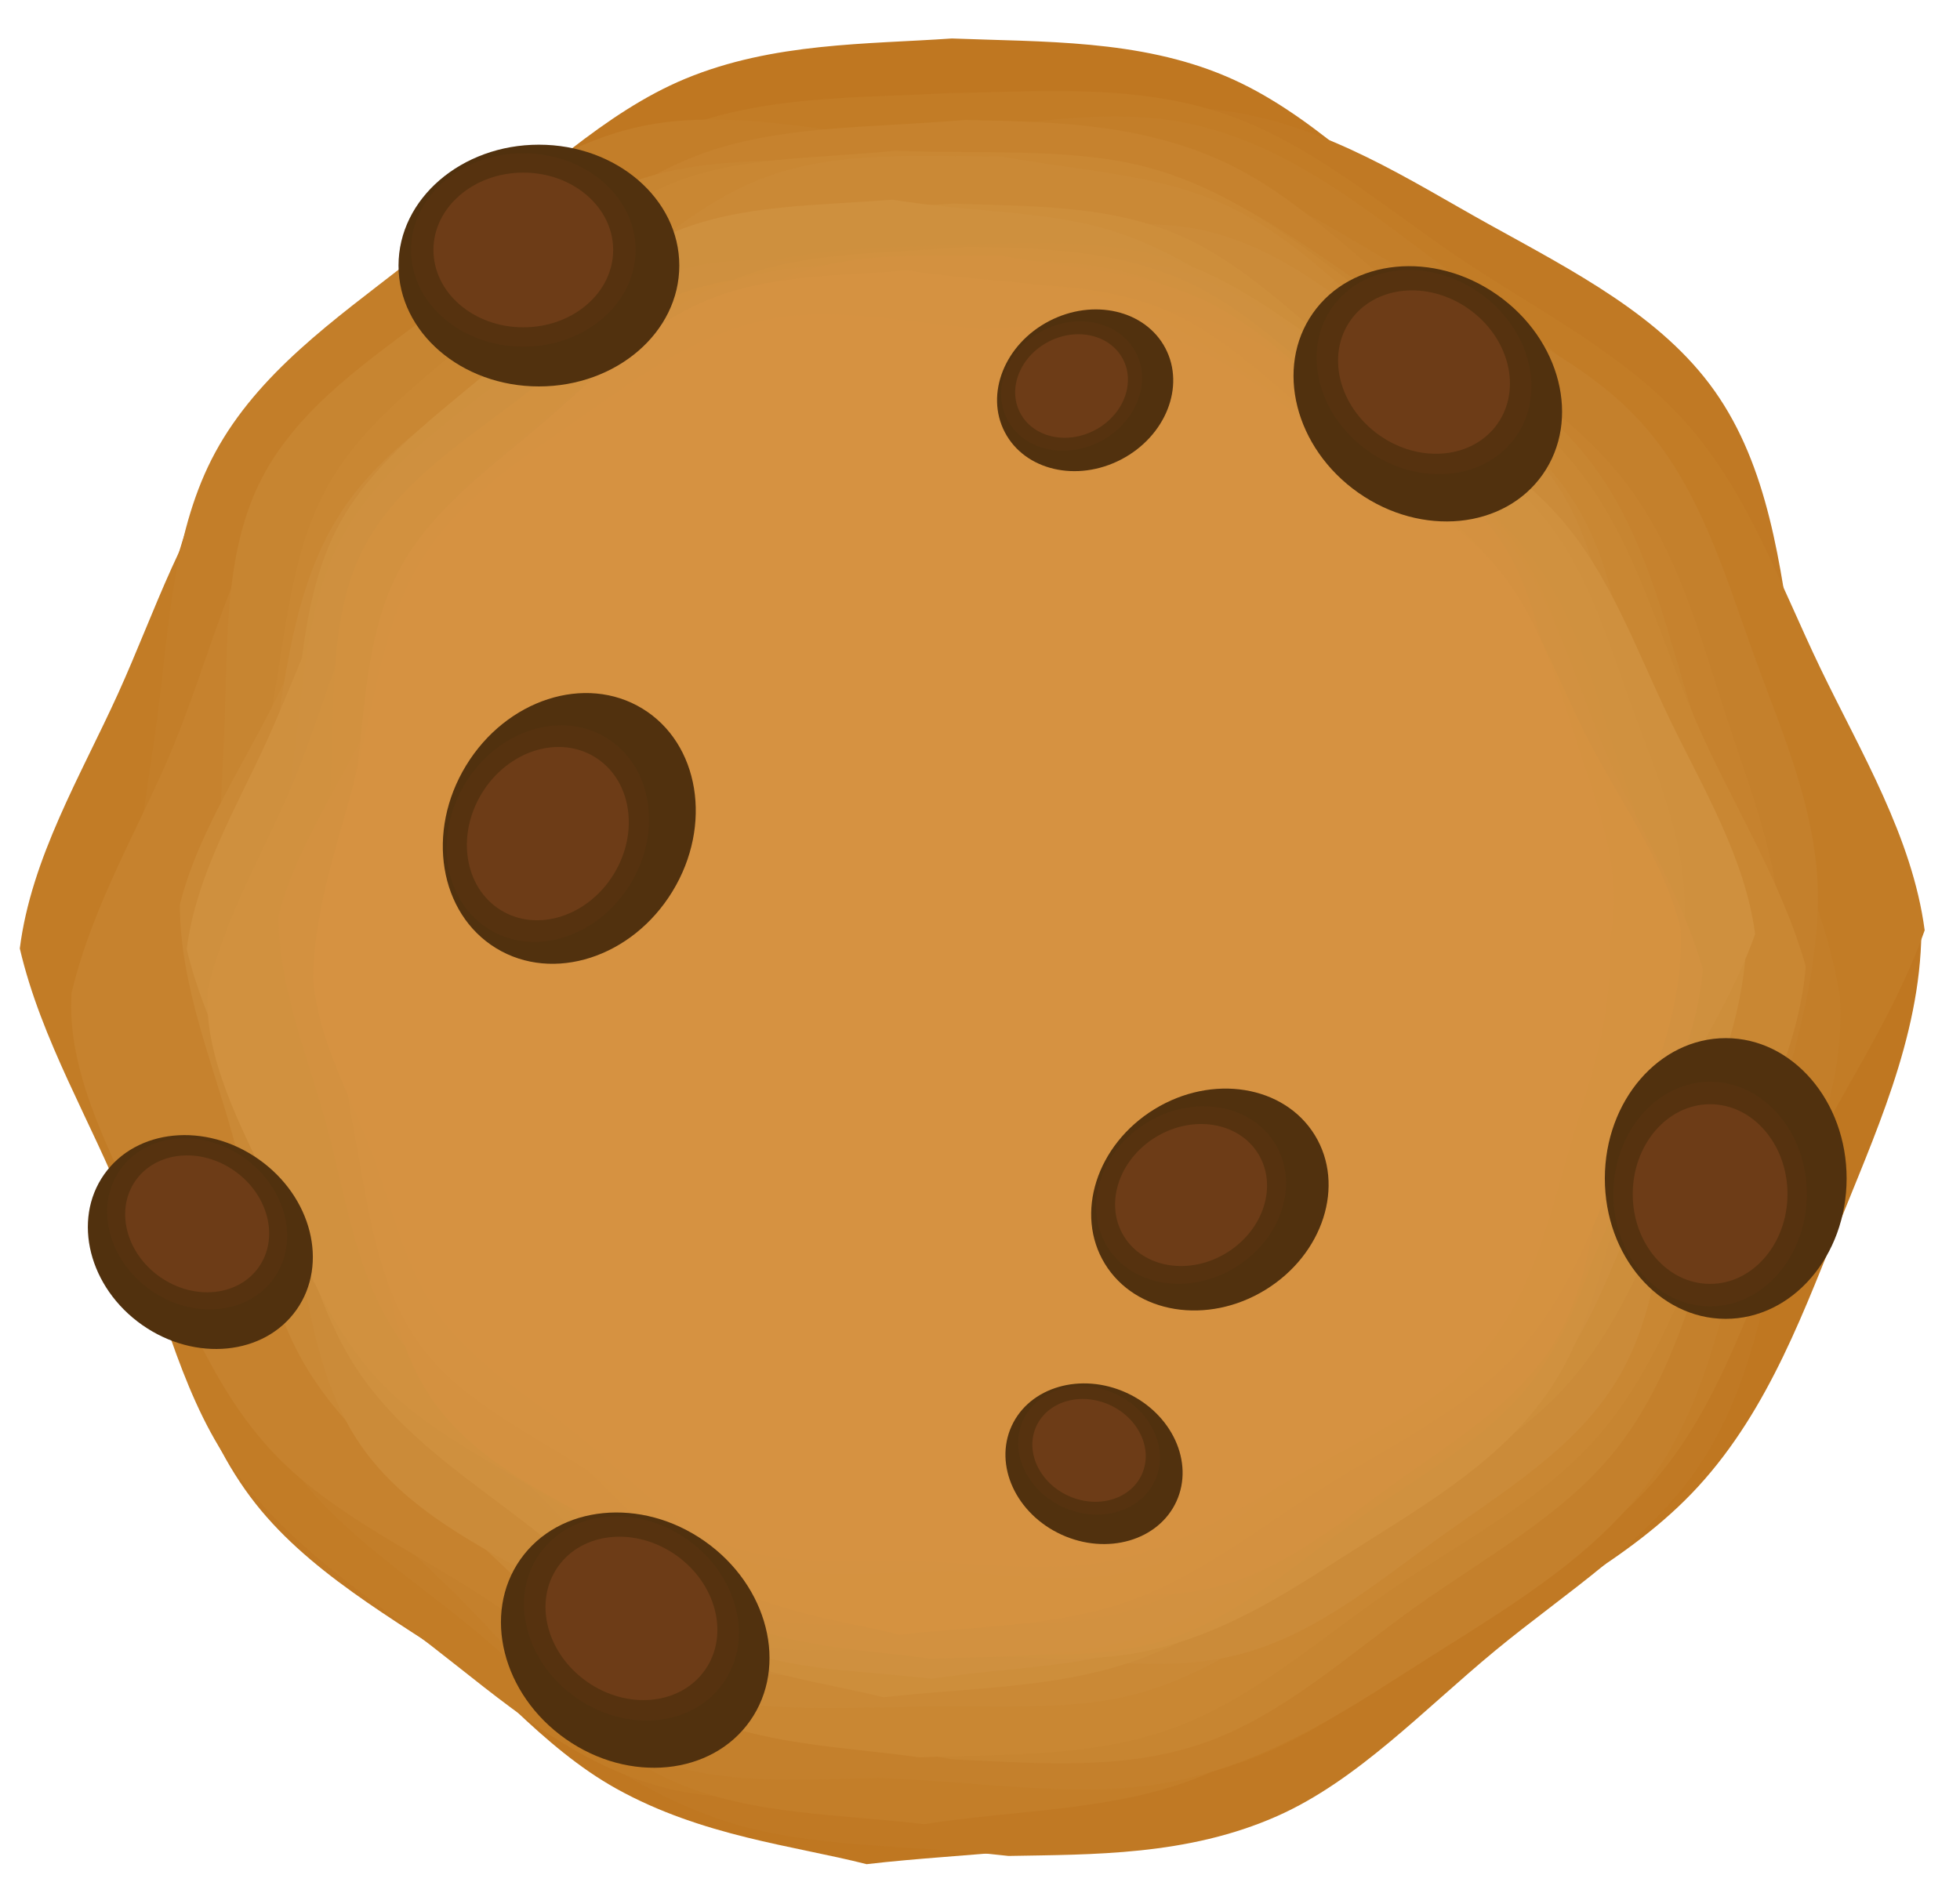
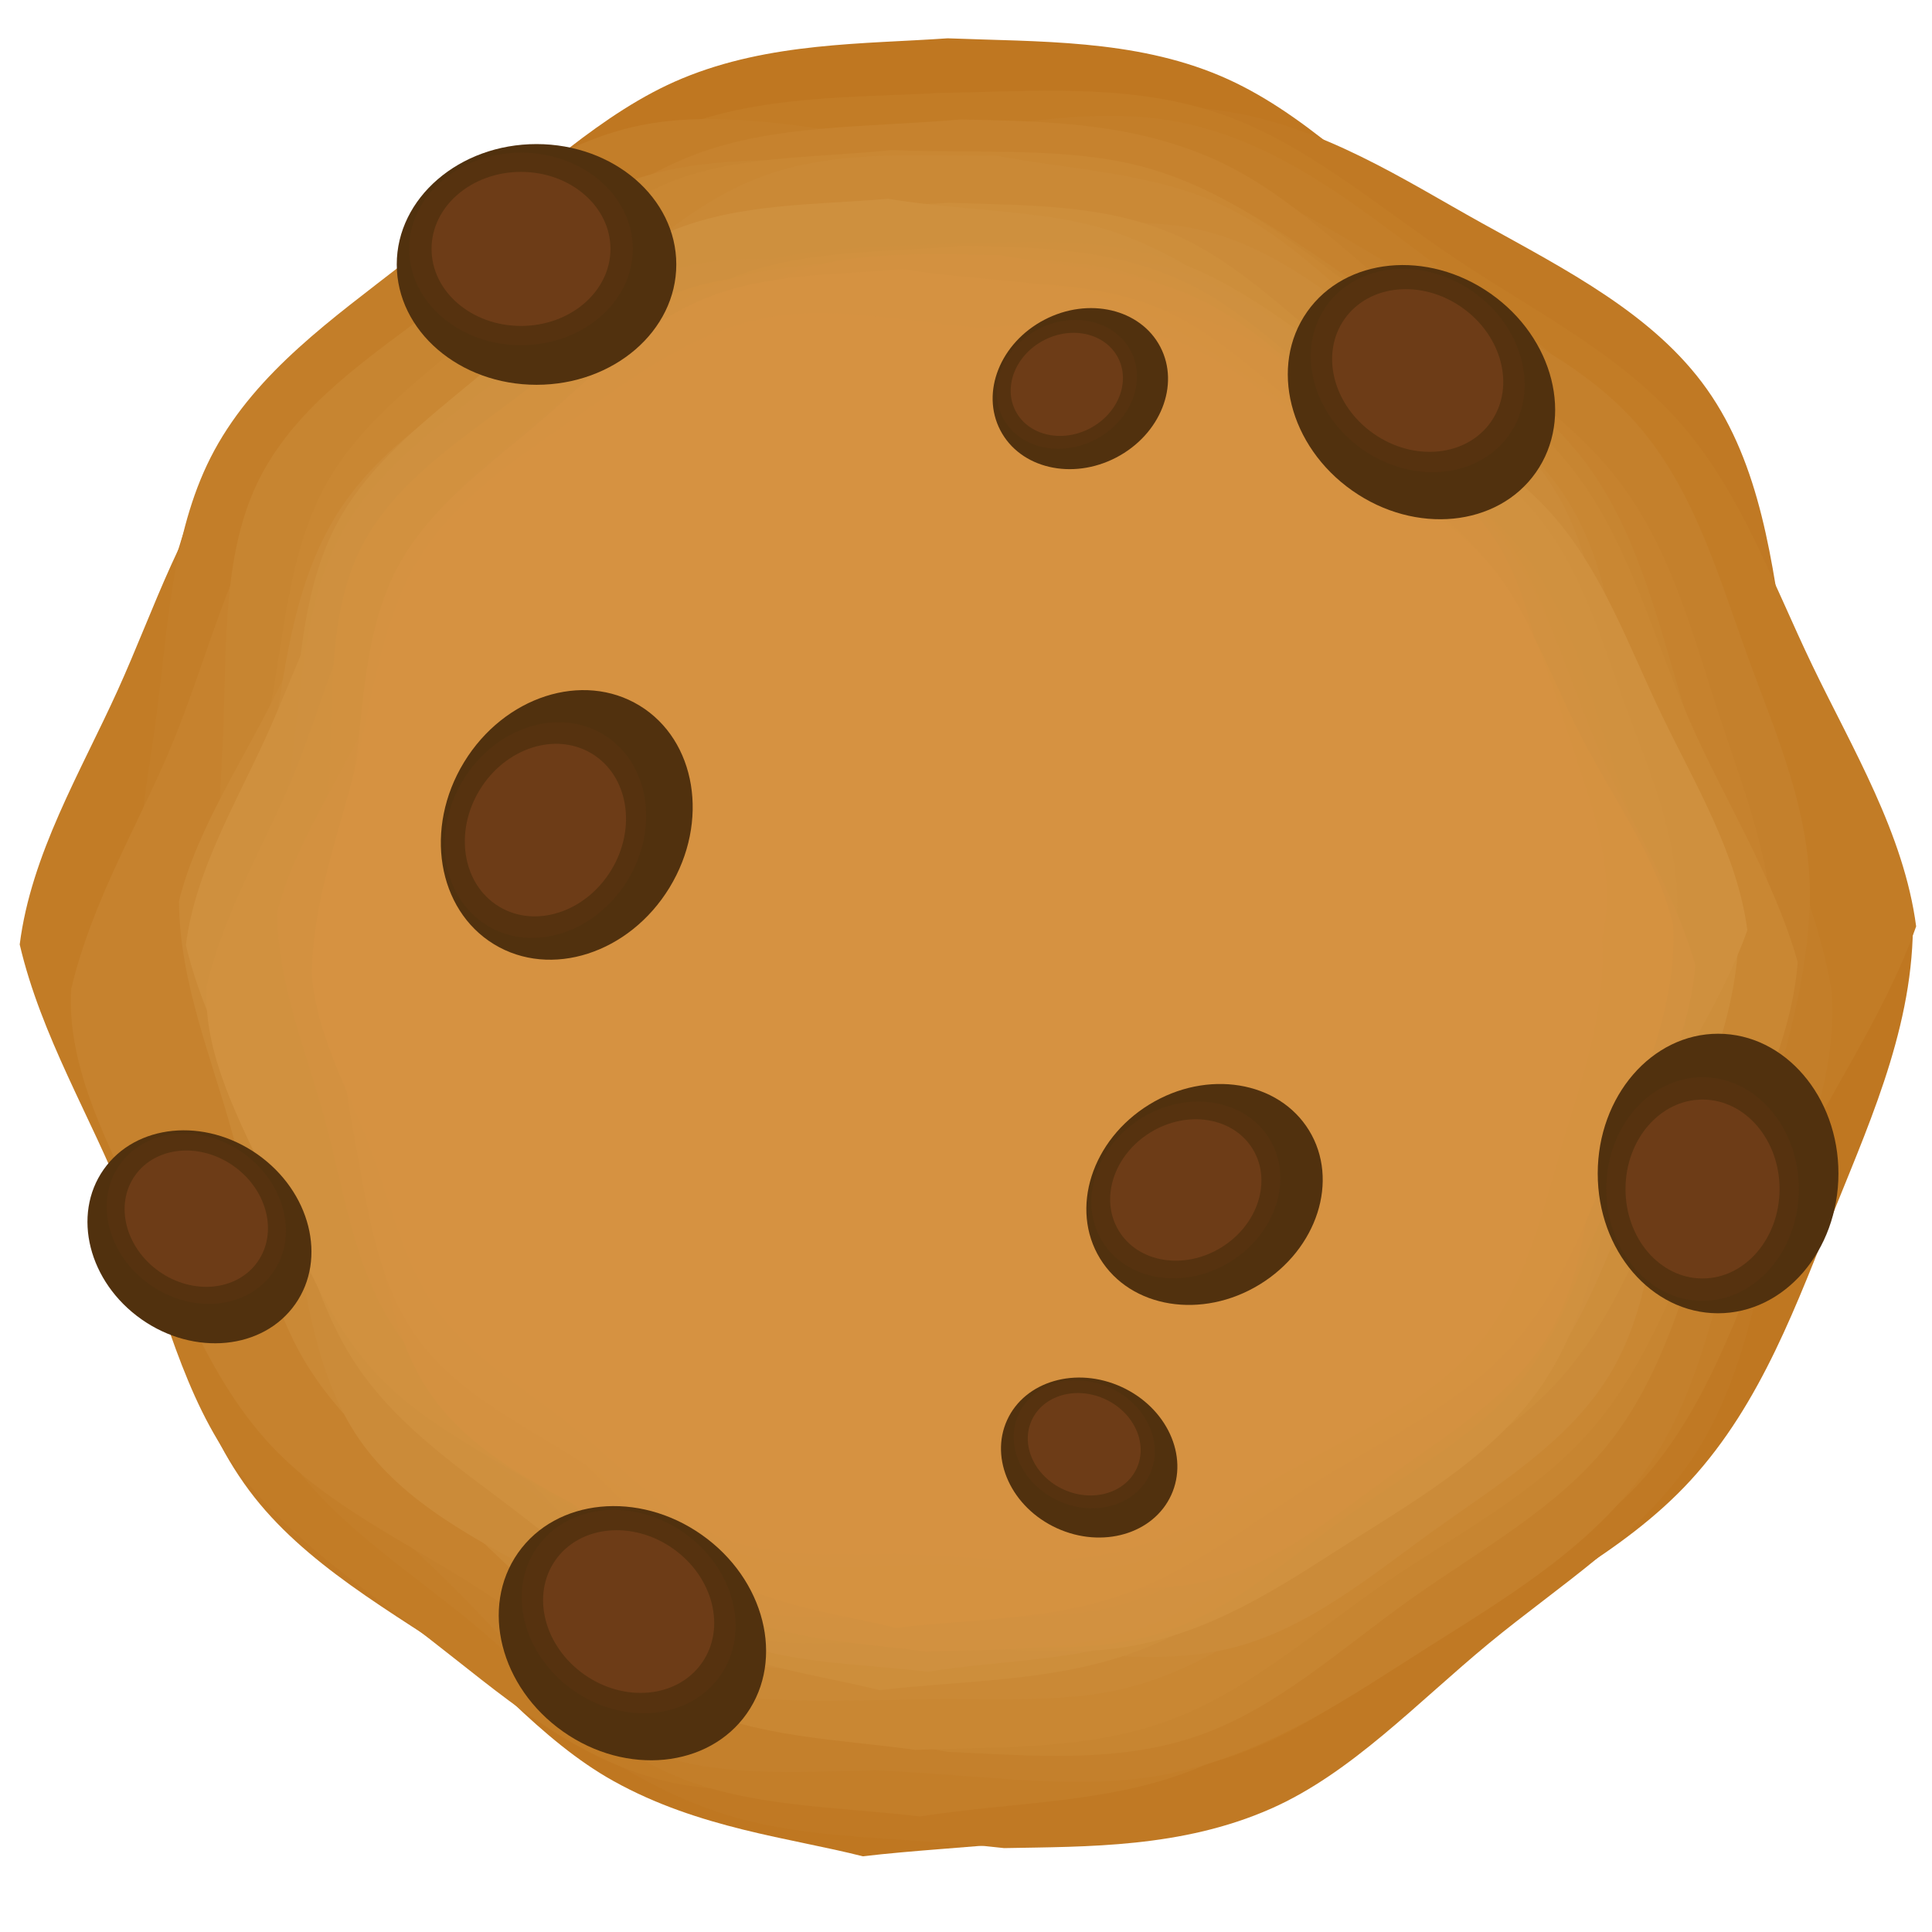
- <svg xmlns="http://www.w3.org/2000/svg" version="1.1" x="0" y="0" width="202" height="194" viewBox="0, 0, 202, 194">
+ <svg xmlns="http://www.w3.org/2000/svg" version="1.1" width="200" height="200" viewBox="0 0 200 200">
  <defs>
    <clipPath id="Clip_1">
      <path d="M12.945,3.967 L198.025,3.967 L198.025,192.164 L12.945,192.164 z" />
    </clipPath>
    <clipPath id="Clip_2">
      <path d="M10.735,11.091 L186.925,11.091 L186.925,191.315 L10.735,191.315 z" />
    </clipPath>
    <clipPath id="Clip_3">
      <path d="M2.045,9.388 L198.355,9.388 L198.355,185.318 L2.045,185.318 z" />
    </clipPath>
    <clipPath id="Clip_4">
      <path d="M14.135,11.996 L189.685,11.996 L189.685,188.041 L14.135,188.041 z" />
    </clipPath>
    <clipPath id="Clip_5">
      <path d="M22.125,16.124 L187.355,16.124 L187.355,184.456 L22.125,184.456 z" />
    </clipPath>
    <clipPath id="Clip_6">
      <path d="M7.335,12.366 L183.515,12.366 L183.515,178.73 L7.335,178.73 z" />
    </clipPath>
    <clipPath id="Clip_7">
      <path d="M22.725,16.105 L181.415,16.105 L181.415,181.771 L22.725,181.771 z" />
    </clipPath>
    <clipPath id="Clip_8">
      <path d="M25.235,15.539 L186.105,15.539 L186.105,181.15 L25.235,181.15 z" />
    </clipPath>
    <clipPath id="Clip_9">
      <path d="M18.535,16.067 L171.015,16.067 L171.015,176.065 L18.535,176.065 z" />
    </clipPath>
    <clipPath id="Clip_10">
      <path d="M26.515,23.013 L173.865,23.013 L173.865,172.78 L26.515,172.78 z" />
    </clipPath>
    <clipPath id="Clip_11">
      <path d="M28.565,20.985 L179.995,20.985 L179.995,174.964 L28.565,174.964 z" />
    </clipPath>
    <clipPath id="Clip_12">
      <path d="M28.635,20.579 L169.085,20.579 L169.085,167.473 L28.635,167.473 z" />
    </clipPath>
    <clipPath id="Clip_13">
      <path d="M19.245,25.059 L180.885,25.059 L180.885,169.914 L19.245,169.914 z" />
    </clipPath>
    <clipPath id="Clip_14">
      <path d="M28.555,26.543 L174.655,26.543 L174.655,173.056 L28.555,173.056 z" />
    </clipPath>
    <clipPath id="Clip_15">
      <path d="M34.595,29.323 L173.635,29.323 L173.635,170.97 L34.595,170.97 z" />
    </clipPath>
    <clipPath id="Clip_16">
      <path d="M21.375,25.44 L171.315,25.44 L171.315,167.027 L21.375,167.027 z" />
    </clipPath>
    <clipPath id="Clip_17">
      <path d="M33.815,27.905 L170.455,27.905 L170.455,170.552 L33.815,170.552 z" />
    </clipPath>
    <clipPath id="Clip_18">
      <path d="M35.315,26.66 L175.495,26.66 L175.495,170.984 L35.315,170.984 z" />
    </clipPath>
    <clipPath id="Clip_19">
      <path d="M28.695,26.332 L163.235,26.332 L163.235,167.501 L28.695,167.501 z" />
    </clipPath>
    <clipPath id="Clip_20">
      <path d="M35.025,31.713 L166.705,31.713 L166.705,165.55 L35.025,165.55 z" />
    </clipPath>
    <clipPath id="Clip_21">
      <path d="M36.125,29.091 L173.235,29.091 L173.235,168.513 L36.125,168.513 z" />
    </clipPath>
    <clipPath id="Clip_22">
      <path d="M35.425,27.869 L164.335,27.869 L164.335,162.69 L35.425,162.69 z" />
    </clipPath>
    <clipPath id="Clip_23">
      <path d="M32.265,32.412 L166.345,32.412 L166.345,161.52 L32.265,161.52 z" />
    </clipPath>
    <clipPath id="Clip_24">
      <path d="M2.045,3.967 L198.355,3.967 L198.355,192.164 L2.045,192.164 z" />
    </clipPath>
  </defs>
  <g id="レイヤー_3" />
  <g id="レイヤー_1">
    <g clip-path="url(#Clip_24)">
      <g clip-path="url(#Clip_1)">
        <path d="M197.99,94.027 C198.469,105.137 193.917,115.304 189.997,125.028 C186.054,134.809 182.377,145.215 175.002,153.251 C167.955,160.931 157.872,165.687 148.604,171.467 C139.668,177.04 131.059,184.07 120.872,187.603 C110.772,191.106 99.862,190.928 89.315,192.163 C81.839,190.254 72.374,189.301 63.526,184.383 C55.965,180.179 49.894,172.745 42.958,166.496 C36.281,160.482 28.193,155.249 23.458,147.468 C18.816,139.839 17.902,130.477 16.398,121.269 C15.028,112.885 12.554,104.184 14.783,94.585 C11.21,85.418 13.571,76.364 15.744,67.41 C17.847,58.741 19.888,49.232 25.851,41.556 C31.387,34.427 40.124,29.8 47.738,24.175 C55.276,18.606 62.223,11.605 70.623,8.119 C79.685,4.359 89.442,4.571 98.096,3.966 C107.512,4.337 117.355,4.054 126.325,7.854 C134.905,11.489 141.798,18.793 149.461,24.804 C156.893,30.634 165.641,35.492 171.749,42.867 C177.9,50.293 181.038,59.811 185.386,68.113 C189.964,76.856 195.938,85.101 197.99,94.027" fill="#BF7721" />
      </g>
      <g clip-path="url(#Clip_2)">
        <path d="M185.66,96.83 C188.332,106.362 185.797,115.498 183.899,124.474 C181.973,133.584 180.399,143.262 175.06,151.169 C169.843,158.898 161.373,164.145 154.126,170.126 C146.697,176.258 139.896,183.541 131.629,187.207 C122.361,191.317 112.515,191.154 103.941,191.315 C93.473,190.112 83.344,190.569 74.561,187.672 C64.557,184.373 56.813,177.706 49.091,172.564 C40.437,166.8 31.459,161.885 25.808,154.308 C19.792,146.241 17.854,136.179 15.412,126.676 C13.008,117.324 9.78,107.744 11.006,97.615 C10.013,87.791 13.31,79.047 15.375,70.77 C17.677,61.539 19.334,52.205 24.588,45.046 C30.021,37.644 38.582,33.274 46.198,28.257 C53.801,23.248 61.163,17.098 69.955,14.64 C78.792,12.169 88.403,13.618 97.443,13.898 C107.78,12.623 117.654,10.13 126.639,11.48 C136.891,13.021 145.317,18.61 153.335,23.057 C162.178,27.962 171.226,32.553 176.707,40.298 C182.241,48.117 183.506,58.145 184.922,68.111 C186.201,77.116 188.283,86.656 185.66,96.83" fill="#C07924" />
      </g>
      <g clip-path="url(#Clip_3)">
        <path d="M198.359,95.897 C195.052,105.24 189.055,113.61 185.063,122.146 C180.83,131.197 178.303,140.972 172.771,148.566 C166.984,156.51 158.526,161.695 150.709,167.412 C143.216,172.892 135.77,179.49 125.851,182.342 C117.34,184.789 107.412,183.625 96.739,183.747 C86.486,184.681 76.888,186.469 68.409,184.26 C58.976,181.803 51.725,175.274 44.336,169.56 C37.074,163.945 28.893,158.663 23.454,150.539 C18.423,143.027 16.421,133.382 12.825,124.244 C9.487,115.764 4.243,107.235 2.041,97.77 C3.218,88.435 8.345,79.921 12.167,71.495 C16.017,63.008 18.872,53.722 24.776,46.551 C30.73,39.32 39.339,34.72 46.737,29.23 C54.351,23.58 61.307,16.716 69.756,13.346 C78.656,9.796 88.349,10.132 97.371,9.616 C106.75,9.48 116.675,8.573 125.99,11.668 C134.909,14.632 142.469,21.256 150.553,26.693 C158.443,32.001 167.447,36.44 173.826,43.653 C180.178,50.836 183.469,60.273 187.623,68.905 C191.762,77.505 197.092,86.293 198.359,95.897" fill="#C27C26" />
      </g>
      <g clip-path="url(#Clip_4)">
        <path d="M189.611,102.589 C190.277,112.057 186.179,120.838 182.628,129.384 C179.188,137.661 176.075,146.761 169.491,153.768 C163.392,160.26 154.516,164.172 146.38,169.242 C138.735,174.006 131.438,180.345 122.54,183.582 C113.972,186.699 104.484,186.581 95.237,188.042 C86.318,186.978 77.452,187.09 69.712,183.756 C61.578,180.251 55.477,173.488 48.92,168.046 C42.137,162.417 34.409,157.599 29.62,150.533 C24.664,143.221 23.127,134.231 20.647,126.085 C18.076,117.645 14.445,109.424 14.909,100.873 C12.967,91.427 15.17,82.244 16.268,73.516 C17.455,64.088 17.923,54.491 22.183,46.635 C26.619,38.455 34.486,32.942 41.708,27.311 C48.801,21.782 56.021,15.452 65.269,13.204 C73.677,11.16 83.176,13.146 92.95,14.459 C103.661,13.016 113.672,10.846 122.51,12.73 C132.552,14.871 140.387,21.264 148.122,27.026 C155.799,32.745 164.196,38.363 169.716,46.945 C174.785,54.826 176.698,64.868 180.04,74.597 C183.106,83.523 187.927,92.547 189.611,102.589" fill="#C37E29" />
      </g>
      <g clip-path="url(#Clip_5)">
        <path d="M187.343,93.628 C186.954,104.234 183.121,113.829 180.7,122.98 C177.999,133.185 176.246,143.403 170.896,151.393 C165.294,159.761 156.503,165.049 147.852,170.506 C139.902,175.521 131.547,181.479 120.905,183.639 C111.921,185.461 101.732,183.732 90.755,183.269 C82.347,183.401 73.809,184.164 66.415,181.004 C59.033,177.85 53.661,171.151 47.793,165.176 C42.306,159.59 35.582,154.291 31.843,146.628 C28.436,139.644 28.183,131.091 26.553,122.679 C25.076,115.059 21.923,107.155 22.149,98.585 C21.841,90.135 25.026,81.979 26.739,73.937 C28.515,65.592 29.045,56.793 32.919,49.606 C36.956,42.116 44.026,36.985 50.254,31.563 C56.451,26.169 62.527,19.872 70.803,17.342 C78.25,15.066 86.85,16.552 95.913,17.222 C105.251,17.057 114.46,15.519 122.777,17.397 C131.851,19.446 139.353,24.938 146.85,29.09 C154.907,33.552 163.478,37.208 169.263,43.687 C175.254,50.397 177.798,59.329 180.84,67.737 C183.786,75.881 187.644,84.329 187.343,93.628" fill="#C4802C" />
      </g>
      <g clip-path="url(#Clip_6)">
        <path d="M183.304,100.726 C182.048,108.682 177.208,116.104 173.655,123.926 C170.243,131.441 167.954,139.952 162.828,146.585 C157.668,153.262 150.025,157.594 143.532,162.624 C136.778,167.857 130.553,174.118 122.806,176.73 C114.893,179.4 106.173,178.102 97.706,177.139 C89.36,178.363 80.33,179.878 71.766,177.393 C63.693,175.053 56.751,169.085 49.358,164.314 C42.088,159.62 33.795,155.812 27.997,149.572 C21.884,142.993 18.81,134.413 15.254,127.022 C11.242,118.682 6.851,110.461 7.376,102.351 C9.615,92.918 14.718,84.711 18.032,76.506 C21.665,67.511 23.817,58.153 28.81,50.815 C34.183,42.919 42.148,37.669 49.181,31.919 C56.284,26.112 63.048,19.372 71.935,15.997 C80.155,12.875 89.637,13.208 99.459,12.367 C107.484,12.565 116.828,12.527 125.722,16.498 C133.5,19.971 140.022,26.793 147.23,32.535 C154.166,38.06 162.308,42.81 167.67,49.913 C173.132,57.149 175.377,66.19 178.133,74.529 C180.932,82.997 184.425,91.683 183.304,100.726" fill="#C6822E" />
      </g>
      <g clip-path="url(#Clip_7)">
        <path d="M180.789,100.258 C182.758,108.69 179.717,117.205 176.948,125.719 C174.373,133.638 172.094,142.468 166.465,149.521 C161.155,156.175 153.08,160.521 145.925,165.621 C138.805,170.696 132.067,176.922 123.957,179.709 C115.573,182.59 106.63,181.728 98.094,181.351 C90.382,179.859 82.09,179.502 74.855,175.897 C67.786,172.375 62.405,165.935 56.345,160.655 C50.369,155.448 43.235,151.018 38.768,144.348 C34.381,137.796 32.985,129.573 30.555,121.844 C28.23,114.448 24.592,107.121 24.506,98.854 C21.744,89.972 22.966,81.559 23.172,73.978 C23.416,64.97 23.324,56.321 27.005,49.265 C30.886,41.824 38.235,37.011 45.003,31.881 C51.461,26.985 57.924,21.081 66.158,18.418 C73.887,15.918 82.608,16.765 91.19,16.338 C100.956,16.383 110.347,15.27 118.708,17.547 C127.995,20.076 135.394,26.038 142.754,30.912 C150.563,36.082 158.854,40.74 164.258,48.05 C169.661,55.358 171.694,64.671 174.45,73.603 C177.074,82.104 180.778,90.74 180.789,100.258" fill="#C78531" />
      </g>
      <g clip-path="url(#Clip_8)">
        <path d="M186.101,99.611 C185.392,108.517 180.79,116.706 177.129,124.719 C173.484,132.696 170.507,141.391 164.659,148.087 C158.862,154.725 150.611,158.899 143.354,163.89 C135.984,168.958 129.109,175.147 120.965,178.116 C112.432,181.226 103.329,180.799 94.774,181.15 C86.749,180.03 78.357,179.892 71.028,176.396 C63.756,172.926 58.286,166.43 52.313,160.854 C46.482,155.41 39.589,150.443 35.572,143.21 C31.766,136.357 31.076,127.946 29.396,119.676 C27.864,112.139 24.994,104.334 25.611,95.765 C24.305,87.898 26.729,80.177 28.101,72.582 C29.494,64.871 30.027,56.664 33.91,49.854 C37.738,43.141 44.501,38.482 50.487,33.248 C56.212,28.241 61.64,22.083 69.106,18.965 C76,16.086 84.07,16.379 92.263,15.54 C102.21,15.914 111.448,15.127 119.467,17.595 C128.723,20.442 135.737,26.637 142.768,31.778 C150.198,37.21 158.131,42.136 163.503,49.517 C168.769,56.751 171.128,65.929 174.833,74.439 C178.411,82.657 183.6,90.745 186.101,99.611" fill="#C98733" />
      </g>
      <g clip-path="url(#Clip_9)">
        <path d="M170.446,98.571 C170.324,107.399 167.078,115.222 165.212,122.755 C163.113,131.224 161.982,139.736 157.645,146.389 C153.123,153.325 145.769,157.646 138.774,162.398 C132.331,166.776 125.779,172.239 117.204,174.589 C109.837,176.608 101.345,175.591 92.384,175.999 C83.977,176.046 75.515,176.589 68.027,173.515 C60.521,170.433 54.796,164.025 48.651,158.426 C42.717,153.018 35.759,148.016 31.497,140.83 C27.398,133.918 26.26,125.426 24.066,117.378 C21.953,109.624 18.557,101.628 18.532,93.272 C20.403,85.673 25.389,78.448 29.072,70.779 C32.573,63.488 34.913,55.171 39.93,48.592 C44.925,42.044 52.271,37.628 58.651,32.531 C65.081,27.394 71.065,21.211 78.783,18.308 C86.259,15.497 94.613,16.132 103.186,16.121 C110.915,17.589 119.143,17.837 126.355,21.159 C133.6,24.497 139.189,30.652 145.202,35.699 C151.326,40.838 158.346,45.345 162.446,52.086 C166.499,58.75 167.265,66.94 168.608,75.001 C169.834,82.357 172.056,90.185 170.446,98.571" fill="#CA8936" />
      </g>
      <g clip-path="url(#Clip_10)">
        <path d="M172.84,95.291 C174.991,103.762 173.234,111.769 172.336,119.146 C171.321,127.481 170.634,135.766 166.574,142.39 C162.36,149.266 155.134,153.628 148.626,158.293 C142.142,162.94 135.716,168.397 127.951,170.48 C120.237,172.549 111.831,171.052 103.831,170.225 C94.941,171.249 86.692,173.479 79.345,172.564 C70.465,171.459 63.386,166.924 56.783,163.402 C49.243,159.38 41.744,155.562 37.209,149.023 C32.688,142.502 31.7,134.06 30.205,125.708 C28.849,118.135 26.518,110.225 27.681,101.672 C25.3,93.017 27.104,84.714 28.283,76.839 C29.551,68.373 30.625,59.721 35.183,52.755 C39.734,45.801 47.293,41.288 54.273,36.447 C61.048,31.749 67.845,26.18 76.12,24.047 C84.042,22.004 92.736,23.479 101.336,24.294 C109.699,23.753 117.586,22.177 124.438,23.84 C132.334,25.757 138.296,31.027 144.207,35.419 C150.34,39.975 157.044,44.251 161.066,50.938 C164.866,57.254 165.676,65.252 167.617,72.998 C169.402,80.125 172.609,87.325 172.84,95.291" fill="#CB8B39" />
      </g>
      <g clip-path="url(#Clip_11)">
        <path d="M179.966,94.67 C180.358,103.76 176.634,112.079 173.427,120.035 C170.201,128.037 167.192,136.551 161.158,143.126 C155.392,149.41 147.143,153.301 139.559,158.03 C132.248,162.589 125.204,168.341 116.87,171.232 C108.606,174.098 99.68,173.953 91.05,174.964 C84.934,173.401 77.189,172.622 69.95,168.597 C63.764,165.158 58.797,159.076 53.122,153.964 C47.659,149.042 41.041,144.761 37.167,138.395 C33.369,132.153 32.622,124.492 31.391,116.959 C30.27,110.1 28.246,102.981 30.07,95.127 C27.146,87.626 29.078,80.218 30.855,72.893 C32.577,65.8 34.247,58.02 39.125,51.739 C43.655,45.906 50.803,42.12 57.033,37.518 C63.2,32.962 68.884,27.234 75.757,24.382 C83.171,21.305 91.154,21.479 98.235,20.984 C105.939,21.288 113.992,21.056 121.331,24.165 C128.351,27.139 133.991,33.115 140.261,38.033 C146.341,42.803 153.499,46.777 158.496,52.812 C163.528,58.888 166.096,66.675 169.653,73.467 C173.399,80.621 178.287,87.367 179.966,94.67" fill="#CD8E3B" />
      </g>
      <g clip-path="url(#Clip_12)">
        <path d="M169.088,94.621 C168.898,102.321 165.461,109.524 163.171,116.597 C160.809,123.894 159.348,131.676 155.182,137.841 C150.871,144.218 144.147,148.426 138.381,153.081 C132.386,157.922 126.757,163.544 119.721,165.948 C112.579,168.388 104.737,167.33 97.087,166.651 C89.604,166.713 81.834,167.793 74.77,165.82 C67.488,163.786 61.468,158.807 55.342,154.934 C48.886,150.853 41.84,147.399 37.49,141.65 C32.964,135.668 31.723,128.05 30.411,120.688 C29.184,113.808 27.436,106.584 29.82,98.865 C27.808,90.864 29.457,83.398 30.217,76.288 C31.06,68.394 31.438,60.482 35.015,53.95 C38.696,47.228 45.276,42.633 51.078,37.65 C56.838,32.703 62.337,26.878 69.418,23.939 C76.465,21.014 84.34,21.224 91.937,20.58 C100.368,21.948 108.326,21.683 115.11,23.947 C123.246,26.662 129.325,31.924 135.336,35.848 C142.293,40.39 149.365,44.17 153.859,50.206 C158.485,56.422 160.029,64.364 162.486,72.019 C164.762,79.11 168.302,86.417 169.088,94.621" fill="#CE903E" />
      </g>
      <g clip-path="url(#Clip_13)">
        <path d="M180.886,96.288 C178.163,103.98 173.225,110.872 169.938,117.901 C166.453,125.353 164.372,133.401 159.818,139.654 C155.053,146.194 148.089,150.463 141.652,155.171 C135.483,159.683 129.352,165.116 121.186,167.464 C114.178,169.479 106.003,168.52 97.216,168.621 C88.774,169.389 80.871,170.862 73.889,169.043 C66.123,167.02 60.152,161.644 54.069,156.94 C48.09,152.316 41.354,147.967 36.875,141.278 C32.733,135.093 31.084,127.152 28.124,119.628 C25.375,112.645 21.058,105.623 19.245,97.83 C20.214,90.144 24.435,83.134 27.582,76.196 C30.752,69.208 33.103,61.563 37.964,55.658 C42.866,49.704 49.954,45.917 56.046,41.397 C62.315,36.745 68.042,31.093 74.998,28.319 C82.326,25.396 90.307,25.672 97.736,25.247 C105.458,25.135 113.63,24.388 121.3,26.937 C128.643,29.377 134.868,34.831 141.524,39.308 C148.02,43.678 155.434,47.333 160.687,53.272 C165.917,59.186 168.626,66.956 172.047,74.064 C175.455,81.145 179.843,88.38 180.886,96.288" fill="#CF903E" />
      </g>
      <g clip-path="url(#Clip_14)">
        <path d="M174.591,101.939 C175.145,109.819 171.735,117.127 168.779,124.239 C165.916,131.128 163.326,138.701 157.847,144.532 C152.77,149.935 145.384,153.191 138.613,157.411 C132.25,161.376 126.177,166.651 118.772,169.345 C111.641,171.939 103.745,171.841 96.048,173.056 C88.626,172.171 81.248,172.265 74.806,169.489 C68.037,166.573 62.958,160.944 57.501,156.416 C51.856,151.731 45.425,147.72 41.439,141.84 C37.315,135.755 36.036,128.272 33.971,121.494 C31.832,114.469 28.81,107.628 29.196,100.511 C27.58,92.65 29.413,85.007 30.327,77.743 C31.315,69.896 31.705,61.909 35.25,55.372 C38.942,48.564 45.489,43.975 51.5,39.289 C57.402,34.687 63.412,29.42 71.108,27.549 C78.106,25.848 86.011,27.501 94.145,28.593 C103.06,27.392 111.392,25.586 118.748,27.155 C127.105,28.937 133.625,34.257 140.063,39.052 C146.452,43.812 153.44,48.488 158.034,55.63 C162.253,62.189 163.845,70.546 166.626,78.643 C169.178,86.072 173.19,93.582 174.591,101.939" fill="#CF903F" />
      </g>
      <g clip-path="url(#Clip_15)">
        <path d="M173.621,94.541 C173.294,103.466 170.069,111.539 168.031,119.24 C165.758,127.828 164.283,136.425 159.782,143.148 C155.067,150.19 147.67,154.639 140.39,159.232 C133.701,163.452 126.671,168.465 117.715,170.282 C110.156,171.816 101.582,170.361 92.345,169.972 C85.27,170.083 78.085,170.724 71.863,168.066 C65.652,165.411 61.131,159.775 56.193,154.747 C51.576,150.046 45.918,145.588 42.772,139.139 C39.905,133.262 39.692,126.065 38.32,118.987 C37.078,112.575 34.425,105.924 34.614,98.712 C34.356,91.601 37.036,84.738 38.477,77.972 C39.972,70.95 40.417,63.545 43.677,57.498 C47.074,51.195 53.024,46.877 58.265,42.315 C63.479,37.776 68.592,32.477 75.556,30.348 C81.822,28.433 89.059,29.684 96.685,30.247 C104.543,30.109 112.292,28.814 119.291,30.395 C126.926,32.119 133.239,36.74 139.548,40.234 C146.328,43.989 153.54,47.066 158.407,52.518 C163.448,58.164 165.59,65.68 168.149,72.755 C170.627,79.607 173.874,86.716 173.621,94.541" fill="#D0913F" />
      </g>
      <g clip-path="url(#Clip_16)">
        <path d="M171.135,100.64 C170.066,107.411 165.947,113.729 162.923,120.386 C160.019,126.781 158.071,134.024 153.709,139.669 C149.317,145.353 142.812,149.038 137.287,153.32 C131.539,157.774 126.24,163.101 119.647,165.326 C112.913,167.598 105.491,166.493 98.285,165.674 C91.182,166.715 83.497,168.004 76.208,165.89 C69.338,163.897 63.429,158.82 57.138,154.758 C50.951,150.764 43.892,147.523 38.958,142.212 C33.755,136.612 31.139,129.31 28.113,123.02 C24.698,115.922 20.961,108.925 21.408,102.023 C23.314,93.995 27.657,87.01 30.477,80.027 C33.569,72.372 35.401,64.408 39.65,58.163 C44.223,51.442 51.001,46.974 56.987,42.08 C63.032,37.138 68.789,31.402 76.352,28.53 C83.348,25.872 91.417,26.156 99.777,25.44 C106.607,25.609 114.559,25.577 122.129,28.956 C128.749,31.912 134.299,37.718 140.434,42.605 C146.336,47.307 153.266,51.349 157.829,57.395 C162.478,63.553 164.389,71.248 166.734,78.345 C169.117,85.553 172.089,92.943 171.135,100.64" fill="#D1913F" />
      </g>
      <g clip-path="url(#Clip_17)">
        <path d="M169.915,100.365 C171.611,107.625 168.992,114.957 166.608,122.288 C164.39,129.107 162.428,136.71 157.582,142.783 C153.009,148.513 146.056,152.255 139.895,156.647 C133.765,161.016 127.962,166.377 120.979,168.777 C113.76,171.258 106.06,170.515 98.71,170.191 C92.069,168.906 84.93,168.599 78.7,165.495 C72.613,162.462 67.98,156.917 62.761,152.37 C57.616,147.887 51.473,144.072 47.627,138.329 C43.849,132.688 42.647,125.607 40.555,118.952 C38.552,112.583 35.42,106.274 35.346,99.156 C32.968,91.508 34.02,84.263 34.197,77.736 C34.408,69.98 34.329,62.532 37.498,56.456 C40.84,50.05 47.168,45.905 52.995,41.488 C58.556,37.273 64.121,32.189 71.211,29.895 C77.866,27.743 85.375,28.472 92.765,28.105 C101.174,28.143 109.26,27.185 116.459,29.146 C124.456,31.323 130.827,36.457 137.165,40.654 C143.889,45.106 151.027,49.117 155.681,55.41 C160.333,61.703 162.084,69.722 164.457,77.413 C166.716,84.733 169.905,92.17 169.915,100.365" fill="#D2913F" />
      </g>
      <g clip-path="url(#Clip_18)">
        <path d="M175.498,99.925 C174.88,107.686 170.87,114.823 167.679,121.805 C164.503,128.758 161.909,136.335 156.813,142.17 C151.76,147.955 144.57,151.592 138.246,155.941 C131.823,160.359 125.832,165.752 118.735,168.339 C111.299,171.05 103.365,170.678 95.91,170.984 C88.917,170.007 81.603,169.887 75.216,166.84 C68.879,163.817 64.112,158.155 58.907,153.296 C53.825,148.551 47.818,144.224 44.317,137.92 C41.001,131.948 40.4,124.618 38.935,117.411 C37.6,110.843 35.099,104.041 35.637,96.573 C34.499,89.718 36.611,82.989 37.807,76.37 C39.021,69.65 39.485,62.499 42.869,56.564 C46.205,50.714 52.099,46.653 57.315,42.092 C62.304,37.729 67.035,32.362 73.541,29.645 C79.549,27.136 86.582,27.391 93.721,26.66 C102.39,26.986 110.441,26.3 117.429,28.451 C125.495,30.932 131.607,36.331 137.735,40.811 C144.21,45.545 151.123,49.837 155.805,56.27 C160.394,62.574 162.449,70.572 165.679,77.988 C168.797,85.15 173.319,92.199 175.498,99.925" fill="#D29140" />
      </g>
      <g clip-path="url(#Clip_19)">
        <path d="M162.733,99.127 C162.625,106.916 159.761,113.819 158.115,120.465 C156.263,127.938 155.265,135.448 151.438,141.318 C147.449,147.437 140.96,151.249 134.789,155.442 C129.104,159.305 123.323,164.125 115.757,166.199 C109.257,167.98 101.764,167.083 93.858,167.442 C86.44,167.484 78.974,167.963 72.368,165.251 C65.745,162.531 60.693,156.878 55.272,151.938 C50.036,147.166 43.897,142.753 40.137,136.412 C36.52,130.314 35.516,122.822 33.581,115.72 C31.716,108.879 28.72,101.824 28.698,94.452 C30.348,87.747 34.748,81.372 37.997,74.605 C41.086,68.173 43.151,60.835 47.578,55.03 C51.984,49.252 58.466,45.356 64.095,40.859 C69.769,36.327 75.048,30.871 81.858,28.31 C88.454,25.83 95.824,26.39 103.389,26.38 C110.208,27.675 117.468,27.894 123.831,30.826 C130.224,33.77 135.154,39.202 140.46,43.654 C145.863,48.189 152.057,52.165 155.674,58.113 C159.251,63.993 159.926,71.219 161.112,78.331 C162.193,84.821 164.153,91.728 162.733,99.127" fill="#D39140" />
      </g>
      <g clip-path="url(#Clip_20)">
        <path d="M165.784,96.303 C167.707,103.874 166.136,111.03 165.333,117.623 C164.426,125.07 163.812,132.474 160.184,138.393 C156.418,144.537 149.961,148.436 144.145,152.604 C138.351,156.757 132.608,161.633 125.67,163.494 C118.776,165.343 111.264,164.005 104.115,163.267 C96.171,164.182 88.8,166.174 82.234,165.357 C74.299,164.369 67.972,160.316 62.072,157.169 C55.334,153.575 48.632,150.163 44.58,144.319 C40.539,138.492 39.657,130.948 38.321,123.484 C37.109,116.717 35.026,109.648 36.065,102.005 C33.937,94.271 35.55,86.851 36.604,79.813 C37.737,72.248 38.697,64.516 42.77,58.291 C46.836,52.076 53.591,48.044 59.829,43.718 C65.883,39.52 71.957,34.543 79.352,32.637 C86.431,30.812 94.2,32.13 101.886,32.858 C109.36,32.375 116.407,30.966 122.53,32.452 C129.586,34.165 134.914,38.875 140.196,42.799 C145.677,46.871 151.668,50.692 155.263,56.668 C158.658,62.312 159.382,69.459 161.116,76.381 C162.712,82.75 165.577,89.185 165.784,96.303" fill="#D49140" />
      </g>
      <g clip-path="url(#Clip_21)">
        <path d="M173.213,95.811 C173.568,104.042 170.196,111.574 167.292,118.778 C164.371,126.024 161.646,133.732 156.183,139.686 C150.962,145.376 143.493,148.899 136.626,153.181 C130.006,157.309 123.629,162.517 116.082,165.134 C108.599,167.73 100.518,167.598 92.704,168.513 C87.166,167.099 80.153,166.393 73.599,162.749 C67.997,159.635 63.5,154.127 58.361,149.498 C53.415,145.042 47.423,141.166 43.915,135.401 C40.476,129.75 39.8,122.814 38.685,115.993 C37.67,109.782 35.837,103.336 37.489,96.224 C34.842,89.433 36.591,82.726 38.2,76.093 C39.758,69.671 41.27,62.626 45.687,56.939 C49.789,51.658 56.261,48.23 61.902,44.063 C67.486,39.938 72.633,34.751 78.856,32.169 C85.57,29.382 92.798,29.54 99.209,29.092 C106.185,29.367 113.476,29.157 120.121,31.972 C126.478,34.665 131.584,40.076 137.262,44.529 C142.767,48.848 149.248,52.447 153.773,57.91 C158.329,63.412 160.655,70.463 163.875,76.613 C167.267,83.09 171.693,89.198 173.213,95.811" fill="#D59240" />
      </g>
      <g clip-path="url(#Clip_22)">
        <path d="M164.333,95.826 C164.158,102.893 161.004,109.504 158.902,115.996 C156.734,122.693 155.394,129.835 151.569,135.494 C147.614,141.347 141.441,145.209 136.15,149.481 C130.647,153.924 125.481,159.085 119.023,161.291 C112.468,163.531 105.271,162.559 98.25,161.936 C91.382,161.993 84.25,162.984 77.767,161.173 C71.083,159.307 65.558,154.736 59.936,151.182 C54.01,147.436 47.543,144.266 43.551,138.99 C39.397,133.5 38.258,126.508 37.053,119.751 C35.928,113.436 34.323,106.805 36.511,99.721 C34.664,92.377 36.178,85.525 36.875,79 C37.649,71.755 37.996,64.492 41.279,58.497 C44.657,52.329 50.697,48.111 56.021,43.538 C61.308,38.997 66.356,33.65 72.854,30.953 C79.323,28.269 86.55,28.461 93.522,27.87 C101.26,29.125 108.564,28.882 114.791,30.96 C122.259,33.452 127.838,38.281 133.355,41.883 C139.74,46.052 146.231,49.521 150.355,55.061 C154.602,60.766 156.019,68.056 158.274,75.082 C160.363,81.589 163.612,88.296 164.333,95.826" fill="#D59241" />
      </g>
      <g clip-path="url(#Clip_23)">
        <path d="M165.851,97.08 C166.32,105.03 163.597,112.009 161.681,118.646 C159.559,126.002 157.771,133.408 153.162,138.997 C148.544,144.598 141.567,147.793 134.92,151.458 C128.729,154.872 122.435,159.224 114.877,160.823 C107.987,162.281 100.416,161.023 92.69,160.87 C86.695,160.878 80.187,161.438 74.253,159.005 C68.715,156.734 64.333,151.835 59.394,147.812 C54.695,143.985 48.976,140.778 45.284,135.683 C41.699,130.735 40.402,124.343 38.188,118.487 C36.033,112.789 32.734,107.097 32.266,100.805 C32.414,93.007 35.236,85.874 36.862,79.11 C38.685,71.526 39.642,63.926 43.287,57.947 C47.224,51.49 53.605,47.376 59.619,43.187 C65.419,39.147 71.419,34.495 79.105,32.936 C85.748,31.589 93.26,33.174 101.282,33.936 C107.592,33.494 114.762,32.781 121.515,35.223 C127.654,37.444 132.841,42.418 138.455,46.442 C143.97,50.395 150.356,53.674 154.553,58.84 C158.964,64.271 160.736,71.15 162.778,77.329 C164.937,83.862 167.415,90.409 165.851,97.08" fill="#D69241" />
      </g>
    </g>
    <path d="M158.99,48.913 C155.034,54.543 146.527,55.384 139.988,50.79 C133.449,46.196 131.356,37.908 135.312,32.277 C139.267,26.647 147.775,25.806 154.313,30.4 C160.852,34.994 162.946,43.283 158.99,48.913" fill="#51310E" />
    <path d="M156.231,45.009 C153.066,49.513 146.26,50.186 141.03,46.511 C135.799,42.836 134.124,36.205 137.288,31.7 C140.453,27.196 147.259,26.524 152.49,30.199 C157.721,33.874 159.396,40.505 156.231,45.009" fill="#56320F" />
    <path d="M154.336,43.678 C151.804,47.282 146.36,47.819 142.175,44.879 C137.99,41.939 136.65,36.635 139.182,33.031 C141.714,29.428 147.158,28.89 151.343,31.83 C155.528,34.77 156.868,40.074 154.336,43.678" fill="#6D3C17" />
    <path d="M66.208,73.044 C72.082,76.628 73.47,85.063 69.307,91.885 C65.145,98.707 57.009,101.331 51.135,97.747 C45.261,94.163 43.874,85.727 48.036,78.906 C52.198,72.084 60.334,69.46 66.208,73.044" fill="#51310E" />
    <path d="M62.49,76.05 C67.189,78.917 68.299,85.666 64.97,91.123 C61.64,96.58 55.131,98.68 50.432,95.812 C45.733,92.945 44.622,86.197 47.952,80.739 C51.282,75.282 57.791,73.183 62.49,76.05" fill="#56320F" />
    <path d="M61.285,78.026 C65.044,80.32 65.932,85.719 63.269,90.084 C60.605,94.45 55.398,96.13 51.638,93.836 C47.879,91.542 46.991,86.143 49.655,81.778 C52.319,77.412 57.526,75.732 61.285,78.026" fill="#6D3C17" />
    <path d="M177.874,107.012 C184.755,107.021 190.325,113.506 190.315,121.497 C190.305,129.488 184.718,135.959 177.837,135.95 C170.956,135.941 165.386,129.456 165.396,121.465 C165.406,113.474 170.993,107.003 177.874,107.012" fill="#51310E" />
    <path d="M176.261,111.511 C181.766,111.518 186.222,116.706 186.214,123.099 C186.206,129.492 181.736,134.669 176.231,134.662 C170.726,134.654 166.27,129.466 166.278,123.073 C166.287,116.681 170.756,111.504 176.261,111.511" fill="#56320F" />
    <path d="M176.258,113.827 C180.662,113.833 184.227,117.983 184.22,123.097 C184.214,128.212 180.638,132.353 176.234,132.347 C171.83,132.342 168.265,128.191 168.272,123.077 C168.279,117.963 171.854,113.821 176.258,113.827" fill="#6D3C17" />
    <path d="M30.567,135.002 C27.253,139.719 20.125,140.423 14.647,136.575 C9.169,132.726 7.415,125.782 10.729,121.065 C14.043,116.347 21.171,115.643 26.649,119.492 C32.127,123.341 33.881,130.285 30.567,135.002" fill="#51310E" />
    <path d="M28.255,131.732 C25.604,135.506 19.902,136.069 15.519,132.99 C11.137,129.911 9.733,124.356 12.385,120.582 C15.036,116.808 20.738,116.245 25.12,119.324 C29.503,122.403 30.906,127.958 28.255,131.732" fill="#56320F" />
    <path d="M26.668,130.617 C24.547,133.636 19.985,134.087 16.479,131.623 C12.973,129.16 11.851,124.716 13.972,121.697 C16.093,118.678 20.654,118.227 24.16,120.691 C27.666,123.154 28.789,127.598 26.668,130.617" fill="#6D3C17" />
    <path d="M135.51,117.016 C138.665,122.16 136.38,129.301 130.406,132.965 C124.432,136.629 117.031,135.429 113.876,130.285 C110.721,125.141 113.006,118 118.98,114.336 C124.954,110.672 132.355,111.872 135.51,117.016" fill="#51310E" />
    <path d="M131.407,117.878 C133.931,121.993 132.103,127.706 127.324,130.637 C122.545,133.569 116.624,132.609 114.1,128.493 C111.576,124.378 113.404,118.666 118.183,115.734 C122.962,112.803 128.883,113.763 131.407,117.878" fill="#56320F" />
    <path d="M129.676,118.94 C131.695,122.232 130.233,126.802 126.41,129.147 C122.586,131.492 117.85,130.725 115.83,127.432 C113.811,124.14 115.273,119.57 119.097,117.225 C122.92,114.88 127.657,115.648 129.676,118.94" fill="#6D3C17" />
    <path d="M77.307,177.386 C73.351,183.016 64.844,183.857 58.305,179.263 C51.766,174.669 49.673,166.381 53.628,160.75 C57.584,155.12 66.092,154.279 72.63,158.873 C79.169,163.467 81.263,171.756 77.307,177.386" fill="#51310E" />
    <path d="M74.548,173.483 C71.383,177.987 64.577,178.66 59.346,174.985 C54.116,171.31 52.441,164.679 55.605,160.174 C58.77,155.67 65.576,154.998 70.807,158.673 C76.038,162.348 77.713,168.979 74.548,173.483" fill="#56320F" />
    <path d="M72.654,172.152 C70.122,175.756 64.678,176.293 60.493,173.353 C56.308,170.413 54.968,165.109 57.5,161.505 C60.031,157.902 65.476,157.364 69.661,160.304 C73.846,163.244 75.186,168.548 72.654,172.152" fill="#6D3C17" />
    <path d="M70.01,27.375 C70.01,34.256 63.532,39.834 55.541,39.834 C47.55,39.834 41.072,34.256 41.072,27.375 C41.072,20.494 47.55,14.915 55.541,14.915 C63.532,14.915 70.01,20.494 70.01,27.375" fill="#51310E" />
    <path d="M65.509,25.767 C65.509,31.272 60.327,35.735 53.934,35.735 C47.541,35.735 42.358,31.272 42.358,25.767 C42.358,20.262 47.541,15.799 53.934,15.799 C60.327,15.799 65.509,20.262 65.509,25.767" fill="#56320F" />
    <path d="M63.194,25.767 C63.194,30.171 59.048,33.741 53.934,33.741 C48.819,33.741 44.673,30.171 44.673,25.767 C44.673,21.363 48.819,17.793 53.934,17.793 C59.048,17.793 63.194,21.363 63.194,25.767" fill="#6D3C17" />
    <path d="M120.116,35.912 C122.17,39.85 120.128,44.976 115.555,47.361 C110.982,49.746 105.61,48.488 103.556,44.55 C101.502,40.613 103.544,35.487 108.117,33.101 C112.69,30.716 118.062,31.974 120.116,35.912" fill="#51310E" />
    <path d="M117.06,36.335 C118.703,39.485 117.07,43.586 113.411,45.494 C109.753,47.403 105.455,46.396 103.812,43.246 C102.169,40.095 103.803,35.995 107.461,34.086 C111.119,32.178 115.417,33.185 117.06,36.335" fill="#56320F" />
    <path d="M115.735,37.026 C117.049,39.546 115.743,42.827 112.816,44.353 C109.889,45.88 106.451,45.075 105.137,42.555 C103.822,40.034 105.129,36.754 108.056,35.227 C110.982,33.7 114.42,34.506 115.735,37.026" fill="#6D3C17" />
    <path d="M121.245,154.766 C119.399,158.805 114.1,160.342 109.408,158.199 C104.717,156.055 102.411,151.043 104.257,147.003 C106.103,142.964 111.402,141.427 116.094,143.571 C120.785,145.714 123.091,150.727 121.245,154.766" fill="#51310E" />
    <path d="M119.034,152.614 C117.557,155.846 113.318,157.075 109.565,155.36 C105.812,153.645 103.967,149.635 105.444,146.404 C106.92,143.172 111.16,141.943 114.913,143.658 C118.666,145.373 120.511,149.383 119.034,152.614" fill="#56320F" />
    <path d="M117.675,151.993 C116.493,154.578 113.102,155.562 110.1,154.19 C107.097,152.818 105.621,149.61 106.803,147.025 C107.984,144.44 111.376,143.456 114.378,144.828 C117.38,146.2 118.856,149.408 117.675,151.993" fill="#6D3C17" />
  </g>
  <g id="レイヤー_2" />
</svg>
